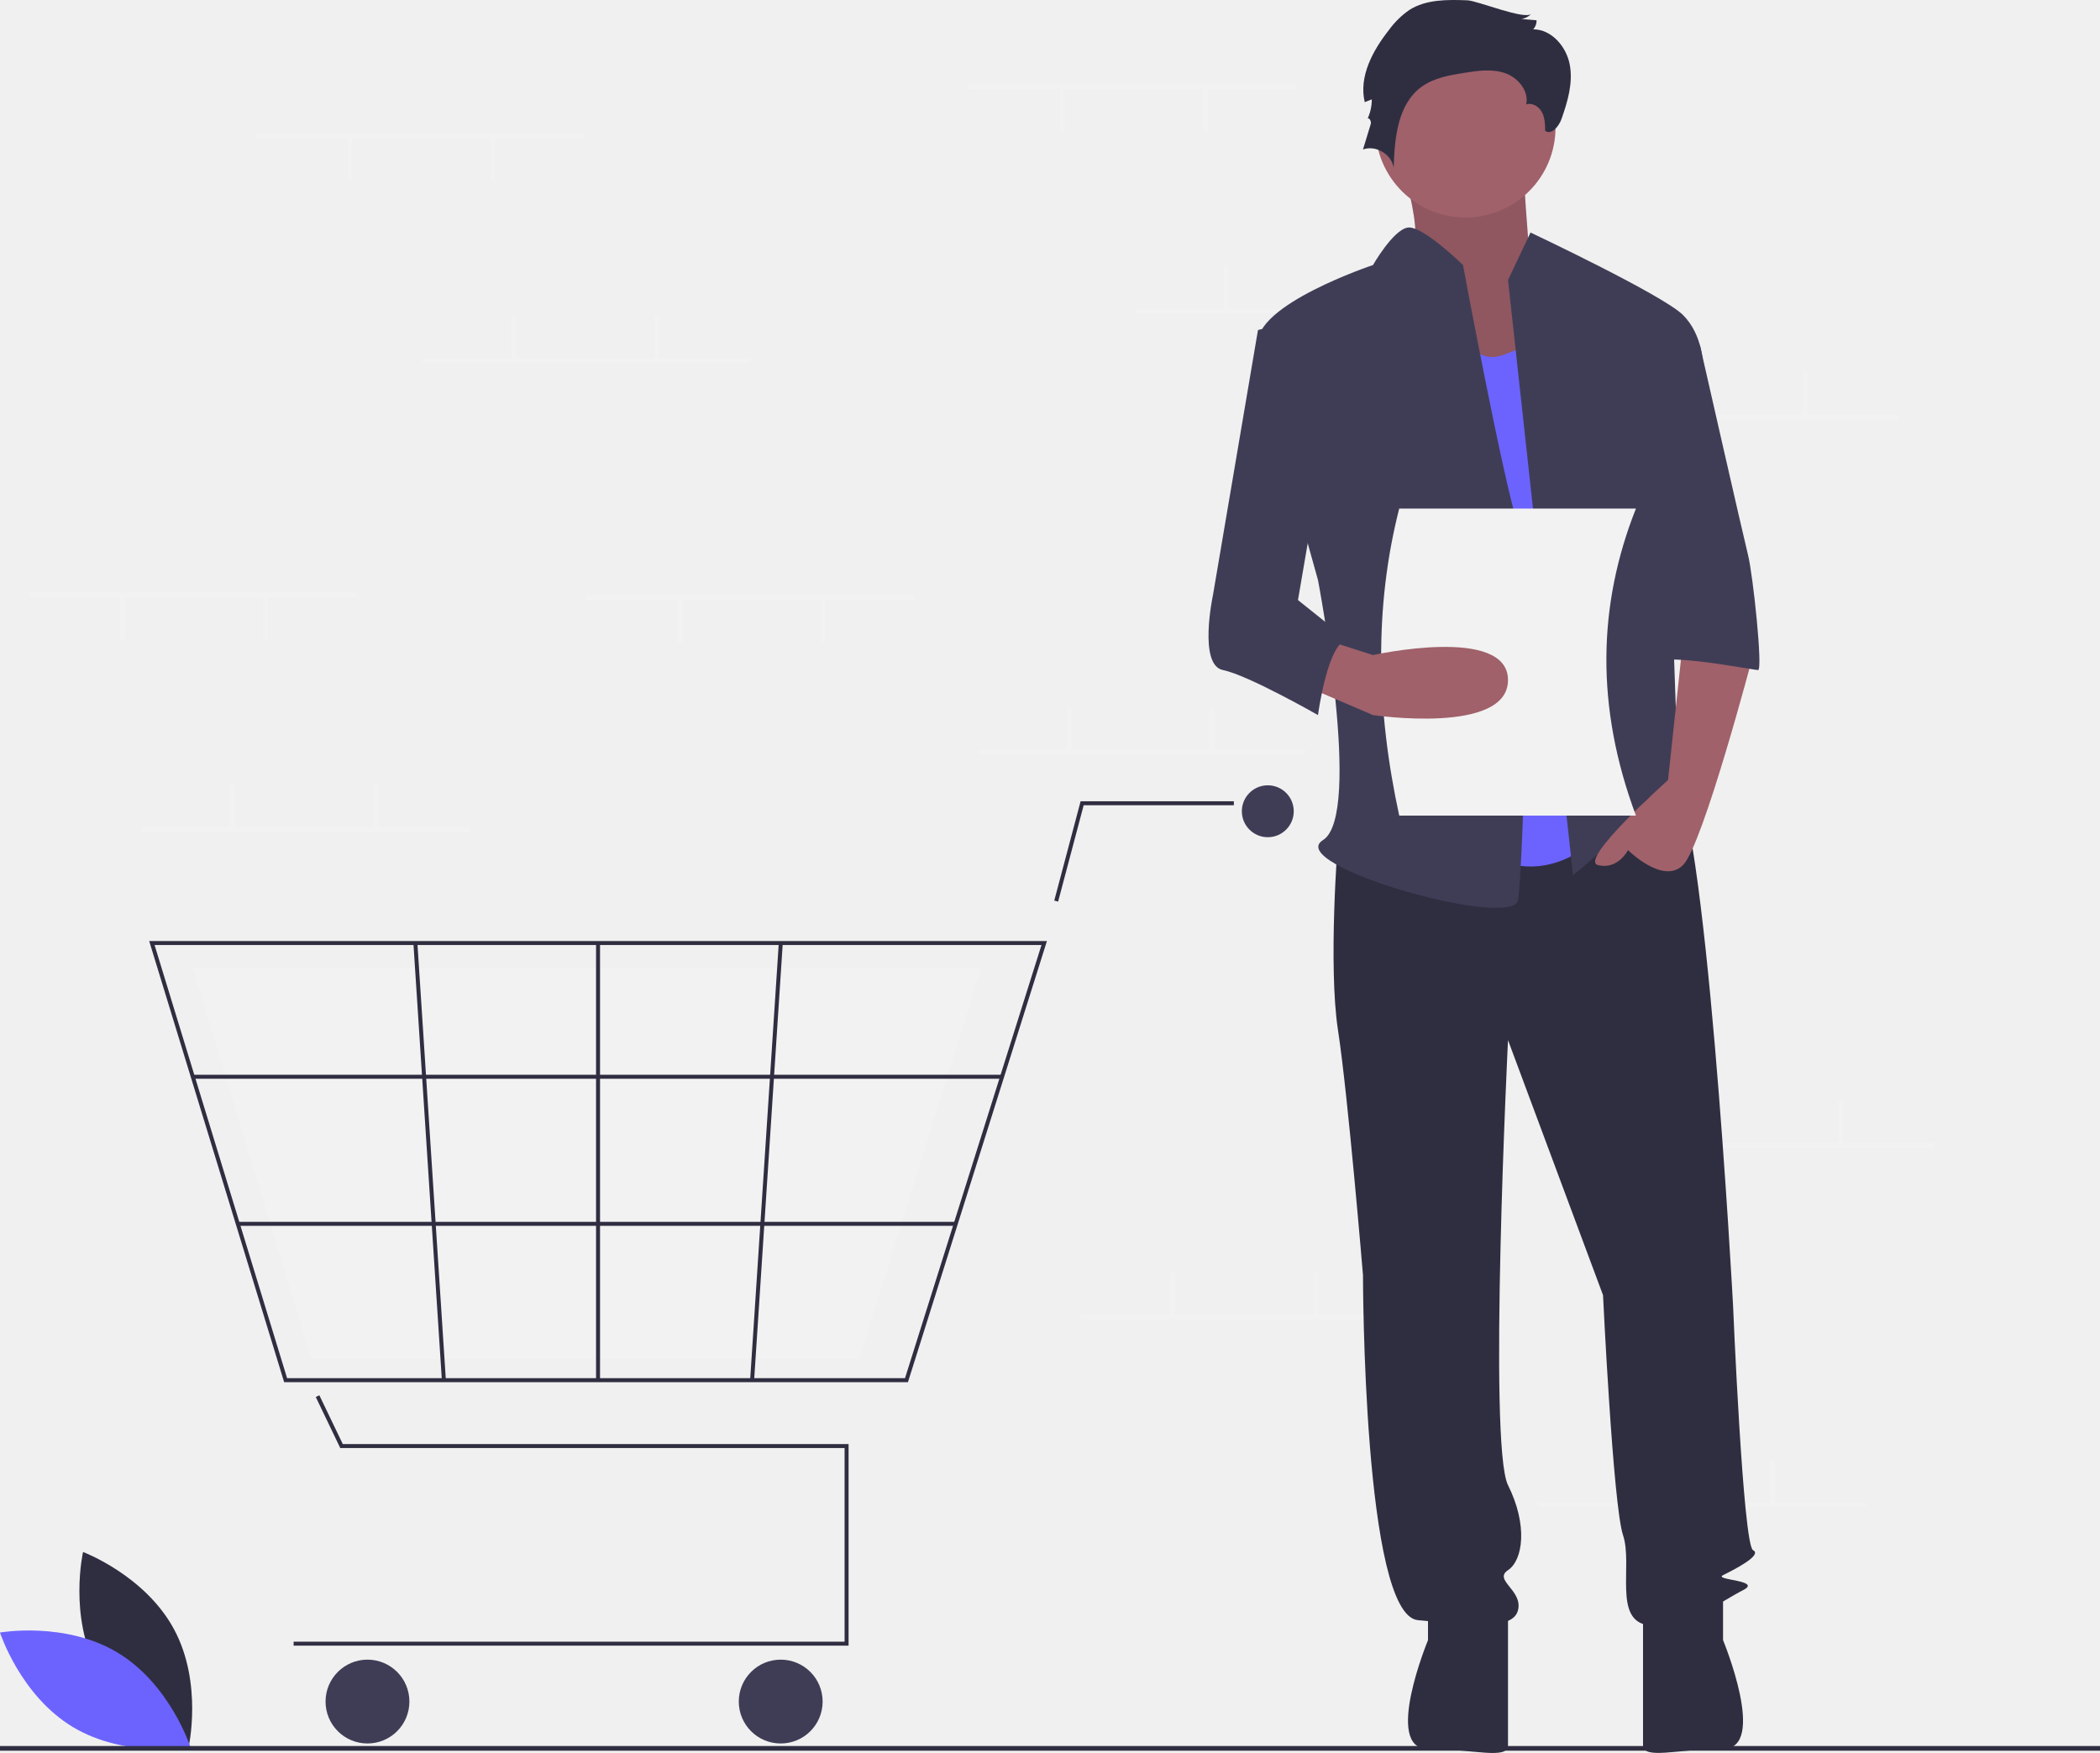
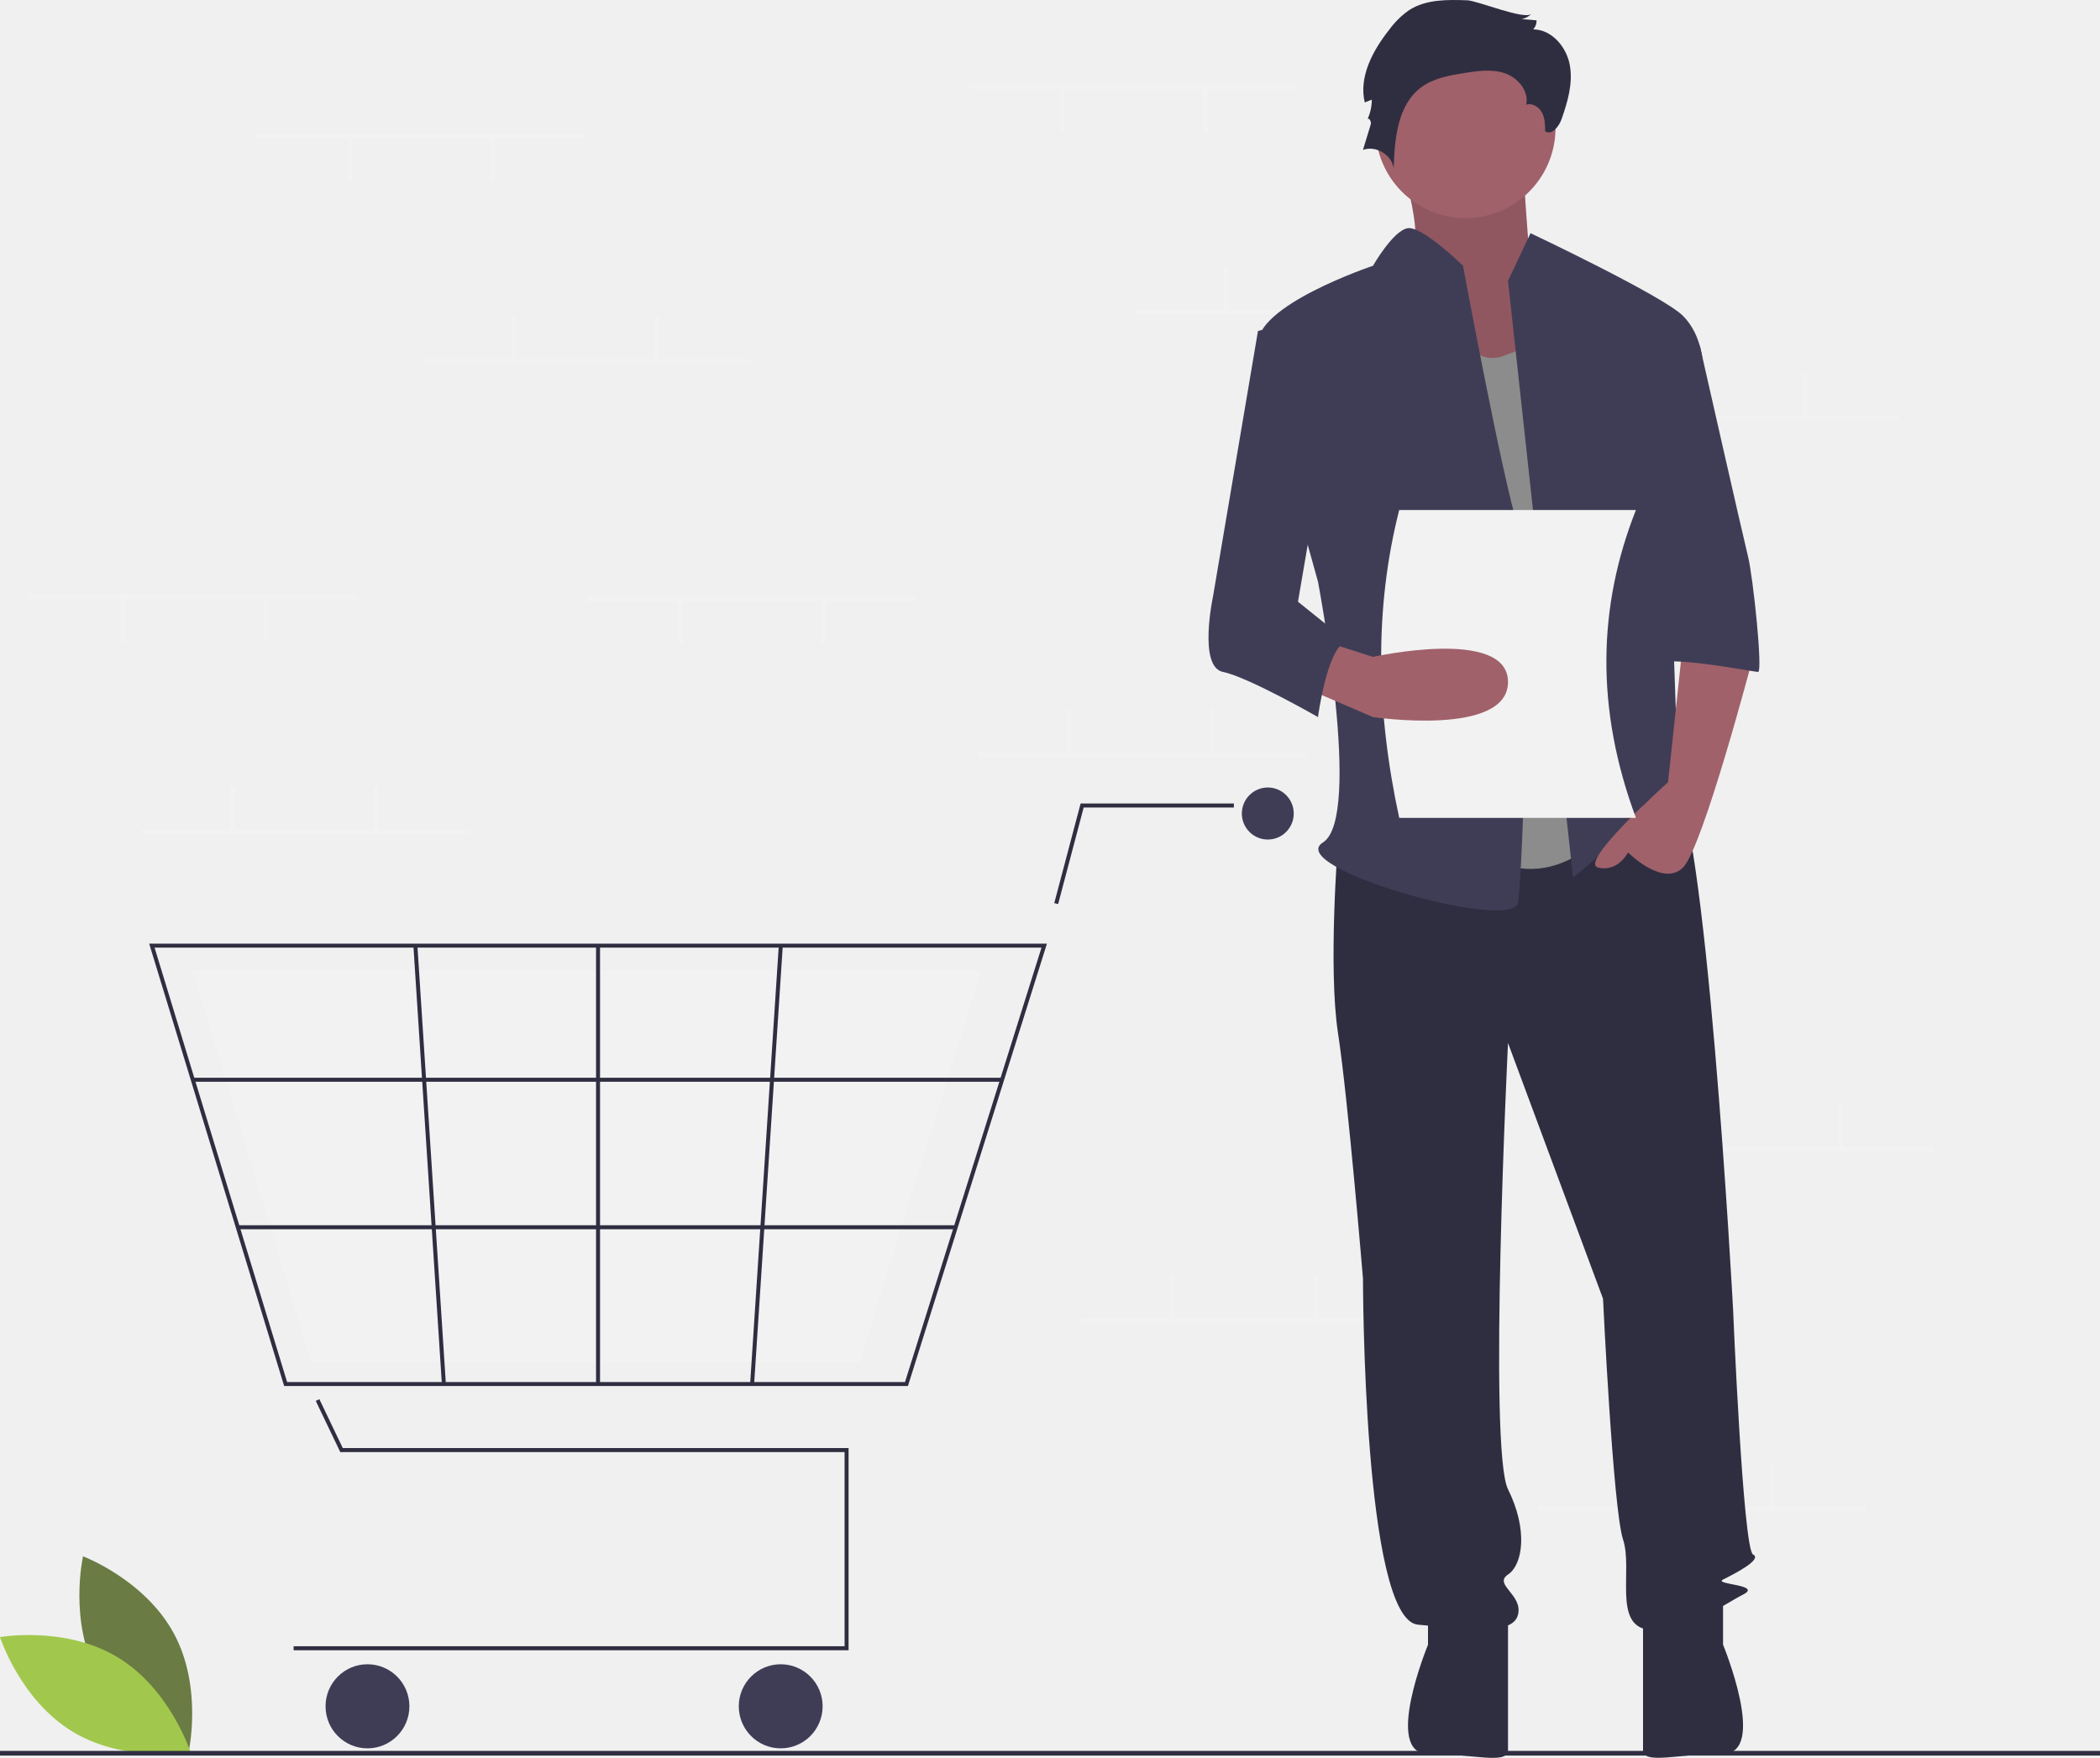
- <svg xmlns="http://www.w3.org/2000/svg" id="ffc6eb9a-0ec0-429c-85a8-ff38b44048bf" data-name="Layer 1" width="896" height="747.971" viewBox="0 0 896 747.971">
-   <path d="M193.634,788.752c12.428,23.049,38.806,32.944,38.806,32.944s6.227-27.475-6.201-50.524-38.806-32.944-38.806-32.944S181.206,765.703,193.634,788.752Z" transform="translate(-152 -76.01429)" fill="#2f2e41" />
-   <path d="M202.177,781.169c22.438,13.5,31.08,40.314,31.08,40.314s-27.738,4.927-50.177-8.573S152,772.596,152,772.596,179.738,767.67,202.177,781.169Z" transform="translate(-152 -76.01429)" fill="#6c63ff" />
-   <rect x="413.248" y="35.908" width="140" height="2" fill="#f2f2f2" />
-   <rect x="513.249" y="37.408" width="2" height="18.5" fill="#f2f2f2" />
-   <rect x="452.248" y="37.408" width="2" height="18.5" fill="#f2f2f2" />
-   <rect x="484.248" y="131.908" width="140" height="2" fill="#f2f2f2" />
-   <rect x="522.249" y="113.908" width="2" height="18.5" fill="#f2f2f2" />
-   <rect x="583.249" y="113.908" width="2" height="18.5" fill="#f2f2f2" />
-   <rect x="670.249" y="176.908" width="140" height="2" fill="#f2f2f2" />
-   <rect x="708.249" y="158.908" width="2" height="18.5" fill="#f2f2f2" />
-   <rect x="769.249" y="158.908" width="2" height="18.5" fill="#f2f2f2" />
-   <rect x="656.249" y="640.908" width="140" height="2" fill="#f2f2f2" />
-   <rect x="694.249" y="622.908" width="2" height="18.5" fill="#f2f2f2" />
-   <rect x="755.249" y="622.908" width="2" height="18.5" fill="#f2f2f2" />
-   <rect x="417.248" y="319.908" width="140" height="2" fill="#f2f2f2" />
-   <rect x="455.248" y="301.908" width="2" height="18.5" fill="#f2f2f2" />
-   <rect x="516.249" y="301.908" width="2" height="18.5" fill="#f2f2f2" />
-   <rect x="461.248" y="560.908" width="140" height="2" fill="#f2f2f2" />
-   <rect x="499.248" y="542.908" width="2" height="18.5" fill="#f2f2f2" />
-   <rect x="560.249" y="542.908" width="2" height="18.5" fill="#f2f2f2" />
-   <rect x="685.249" y="487.908" width="140" height="2" fill="#f2f2f2" />
-   <rect x="723.249" y="469.908" width="2" height="18.5" fill="#f2f2f2" />
-   <rect x="784.249" y="469.908" width="2" height="18.5" fill="#f2f2f2" />
-   <polygon points="362.06 702.184 125.274 702.184 125.274 700.481 360.356 700.481 360.356 617.861 145.18 617.861 134.727 596.084 136.263 595.347 146.252 616.157 362.06 616.157 362.06 702.184" fill="#2f2e41" />
-   <circle cx="156.789" cy="726.033" r="17.887" fill="#3f3d56" />
-   <circle cx="333.101" cy="726.033" r="17.887" fill="#3f3d56" />
-   <circle cx="540.927" cy="346.153" r="11.073" fill="#3f3d56" />
-   <path d="M539.385,665.767H273.237L215.648,477.531H598.693l-.349,1.108Zm-264.889-1.704H538.136l58.234-184.83H217.951Z" transform="translate(-152 -76.01429)" fill="#2f2e41" />
-   <polygon points="366.61 579.958 132.842 579.958 82.26 413.015 418.701 413.015 418.395 413.998 366.61 579.958" fill="#f2f2f2" />
-   <polygon points="451.465 384.7 449.818 384.263 461.059 341.894 526.448 341.894 526.448 343.598 462.37 343.598 451.465 384.7" fill="#2f2e41" />
-   <rect x="82.258" y="458.584" width="345.293" height="1.704" fill="#2f2e41" />
-   <rect x="101.459" y="521.344" width="306.319" height="1.704" fill="#2f2e41" />
-   <rect x="254.314" y="402.368" width="1.704" height="186.533" fill="#2f2e41" />
-   <rect x="385.557" y="570.797" width="186.929" height="1.704" transform="translate(-274.7392 936.235) rotate(-86.24919)" fill="#2f2e41" />
-   <rect x="334.457" y="478.185" width="1.704" height="186.929" transform="translate(-188.4687 -52.99638) rotate(-3.729)" fill="#2f2e41" />
-   <rect y="745" width="896" height="2" fill="#2f2e41" />
-   <path d="M747.411,137.89s14.618,41.606,5.622,48.007S783.394,244.573,783.394,244.573l47.229-12.802-25.863-43.74s-3.373-43.74-3.373-50.141S747.411,137.89,747.411,137.89Z" transform="translate(-152 -76.01429)" fill="#a0616a" />
-   <path d="M747.411,137.89s14.618,41.606,5.622,48.007S783.394,244.573,783.394,244.573l47.229-12.802-25.863-43.74s-3.373-43.74-3.373-50.141S747.411,137.89,747.411,137.89Z" transform="translate(-152 -76.01429)" opacity="0.1" />
-   <path d="M722.874,434.468s-4.267,53.341,0,81.079,10.668,104.549,10.668,104.549,0,145.089,23.47,147.222,40.539,4.267,42.673-4.267-10.668-12.802-4.267-17.069,8.535-19.203,0-36.272,0-189.895,0-189.895l40.539,108.816s4.267,89.614,8.535,102.415-4.267,36.272,10.668,38.406,32.005-10.668,40.539-14.936-12.802-4.267-8.535-6.401,17.069-8.535,12.802-10.668-8.535-104.549-8.535-104.549S879.697,414.199,864.762,405.664s-24.537,6.166-24.537,6.166Z" transform="translate(-152 -76.01429)" fill="#2f2e41" />
-   <path d="M761.279,758.784v17.069s-19.203,46.399,0,46.399,34.138,4.808,34.138-1.593V763.051Z" transform="translate(-152 -76.01429)" fill="#2f2e41" />
-   <path d="M887.165,758.754v17.069s19.203,46.399,0,46.399-34.138,4.808-34.138-1.593V763.021Z" transform="translate(-152 -76.01429)" fill="#2f2e41" />
-   <circle cx="625.282" cy="54.408" r="38.406" fill="#a0616a" />
-   <path d="M765.547,201.9s10.668,32.005,27.738,25.604l17.069-6.401L840.225,425.934s-23.47,34.138-57.609,12.802S765.547,201.9,765.547,201.9Z" transform="translate(-152 -76.01429)" fill="#6c63ff" />
-   <path d="M795.418,195.499l9.601-20.27s56.542,26.671,65.076,35.205,8.535,21.337,8.535,21.337l-14.936,53.341s4.267,117.351,4.267,121.618,14.936,27.738,4.267,19.203-12.802-17.069-21.337-4.267-27.738,27.738-27.738,27.738Z" transform="translate(-152 -76.01429)" fill="#3f3d56" />
-   <path d="M870.096,349.122l-6.401,59.742s-38.406,34.138-29.871,36.272,12.802-6.401,12.802-6.401,14.936,14.936,23.47,6.401S899.967,355.523,899.967,355.523Z" transform="translate(-152 -76.01429)" fill="#a0616a" />
-   <path d="M778.1,76.144c-8.514-.304-17.625-.455-24.804,4.133a36.313,36.313,0,0,0-8.572,8.392c-6.992,8.838-13.033,19.959-10.436,30.925l3.016-1.176a19.751,19.751,0,0,1-1.905,8.463c.425-1.235,1.847.762,1.466,2.011L733.543,139.792c5.462-2.002,12.257,2.052,13.088,7.81.38-12.661,1.693-27.18,11.964-34.593,5.18-3.739,11.735-4.88,18.042-5.894,5.818-.935,11.918-1.827,17.491.089s10.319,7.615,9.055,13.371c2.57-.885,5.444.906,6.713,3.309s1.337,5.237,1.375,7.955c2.739,1.936,5.856-1.908,6.973-5.071,2.62-7.424,4.949-15.327,3.538-23.073s-7.723-15.148-15.596-15.174a5.467,5.467,0,0,0,1.422-3.849l-6.489-.548a7.172,7.172,0,0,0,4.286-2.26C802.798,84.731,782.313,76.295,778.1,76.144Z" transform="translate(-152 -76.01429)" fill="#2f2e41" />
-   <path d="M776.215,189.098s-17.369-17.021-23.62-15.978S737.809,189.098,737.809,189.098s-51.208,17.069-49.074,34.138S714.339,323.518,714.339,323.518s19.203,100.282,2.134,110.95,81.079,38.406,83.213,25.604,6.401-140.821,0-160.024S776.215,189.098,776.215,189.098Z" transform="translate(-152 -76.01429)" fill="#3f3d56" />
-   <path d="M850.893,223.236h26.383S895.7,304.315,897.833,312.85s6.401,49.074,4.267,49.074-44.807-8.535-44.807-2.134Z" transform="translate(-152 -76.01429)" fill="#3f3d56" />
-   <path d="M850,424.014H749c-9.856-45.34-10.68-89.146,0-131H850C833.701,334.115,832.682,377.621,850,424.014Z" transform="translate(-152 -76.01429)" fill="#f2f2f2" />
-   <path d="M707.938,368.325,737.809,381.127s57.609,8.535,57.609-14.936-57.609-10.668-57.609-10.668L718.605,349.383Z" transform="translate(-152 -76.01429)" fill="#a0616a" />
-   <path d="M714.339,210.435l-25.604,6.401L669.532,329.919s-6.401,29.871,4.267,32.005S714.339,381.127,714.339,381.127s4.267-32.005,12.802-32.005L705.804,332.053,718.606,257.375Z" transform="translate(-152 -76.01429)" fill="#3f3d56" />
-   <rect x="60.248" y="352.908" width="140" height="2" fill="#f2f2f2" />
-   <rect x="98.249" y="334.908" width="2" height="18.5" fill="#f2f2f2" />
-   <rect x="159.249" y="334.908" width="2" height="18.5" fill="#f2f2f2" />
-   <rect x="109.249" y="56.908" width="140" height="2" fill="#f2f2f2" />
-   <rect x="209.249" y="58.408" width="2" height="18.5" fill="#f2f2f2" />
-   <rect x="148.249" y="58.408" width="2" height="18.5" fill="#f2f2f2" />
-   <rect x="250.249" y="253.908" width="140" height="2" fill="#f2f2f2" />
-   <rect x="350.248" y="255.408" width="2" height="18.5" fill="#f2f2f2" />
-   <rect x="289.248" y="255.408" width="2" height="18.5" fill="#f2f2f2" />
-   <rect x="12.248" y="252.908" width="140" height="2" fill="#f2f2f2" />
-   <rect x="112.249" y="254.408" width="2" height="18.5" fill="#f2f2f2" />
-   <rect x="51.248" y="254.408" width="2" height="18.5" fill="#f2f2f2" />
-   <rect x="180.249" y="152.908" width="140" height="2" fill="#f2f2f2" />
-   <rect x="218.249" y="134.908" width="2" height="18.5" fill="#f2f2f2" />
-   <rect x="279.248" y="134.908" width="2" height="18.5" fill="#f2f2f2" />
+ <svg xmlns="http://www.w3.org/2000/svg" width="307" height="257" viewBox="0 0 307 257" fill="none">
+   <g clip-path="url(#clip0)">
+     <path d="M14.265 244.894C18.524 252.813 27.561 256.213 27.561 256.213C27.561 256.213 29.695 246.773 25.437 238.853C21.178 230.934 12.14 227.534 12.14 227.534C12.14 227.534 10.007 236.974 14.265 244.894Z" fill="#6A7B43" />
+     <path d="M17.192 242.288C24.88 246.927 27.841 256.14 27.841 256.14C27.841 256.14 18.337 257.833 10.649 253.194C2.961 248.556 0 239.343 0 239.343C0 239.343 9.504 237.65 17.192 242.288Z" fill="#A1C84D" />
+     <path d="M189.562 12.338H141.593V13.025H189.562V12.338Z" fill="#F2F2F2" />
+     <path d="M176.542 12.853H175.856V19.21H176.542V12.853Z" fill="#F2F2F2" />
+     <path d="M155.641 12.853H154.956V19.21H155.641V12.853Z" fill="#F2F2F2" />
+     <path d="M213.889 45.323H165.92V46.01H213.889V45.323Z" fill="#F2F2F2" />
+     <path d="M179.625 39.138H178.94V45.495H179.625V39.138Z" fill="#F2F2F2" />
+     <path d="M200.526 39.138H199.841V45.495H200.526V39.138Z" fill="#F2F2F2" />
+     <path d="M277.619 60.785H229.65V61.472H277.619V60.785Z" fill="#F2F2F2" />
+     <path d="M243.355 54.6H242.67V60.957H243.355V54.6Z" fill="#F2F2F2" />
+     <path d="M264.256 54.6H263.571V60.957H264.256V54.6Z" fill="#F2F2F2" />
+     <path d="M272.822 220.213H224.853V220.901H272.822V220.213Z" fill="#F2F2F2" />
+     <path d="M238.558 214.029H237.873V220.385H238.558V214.029Z" fill="#F2F2F2" />
+     <path d="M259.459 214.029H258.774V220.385H259.459V214.029Z" fill="#F2F2F2" />
+     <path d="M190.932 109.919H142.964V110.606H190.932V109.919Z" fill="#F2F2F2" />
+     <path d="M156.669 103.734H155.984V110.091H156.669V103.734Z" fill="#F2F2F2" />
+     <path d="M177.57 103.734H176.884V110.091H177.57V103.734Z" fill="#F2F2F2" />
+     <path d="M206.008 192.726H158.039V193.413H206.008V192.726Z" fill="#F2F2F2" />
+     <path d="M171.745 186.541H171.06V192.897H171.745V186.541Z" fill="#F2F2F2" />
+     <path d="M192.645 186.541H191.96V192.897H192.645V186.541Z" fill="#F2F2F2" />
+     <path d="M282.758 167.643H234.789V168.33H282.758V167.643Z" fill="#F2F2F2" />
+     <path d="M248.495 161.458H247.809V167.815H248.495V161.458Z" fill="#F2F2F2" />
+     <path d="M269.395 161.458H268.71V167.815H269.395V161.458Z" fill="#F2F2F2" />
+     <path d="M124.054 241.268H42.923V240.682H123.47V212.295H49.744L46.162 204.812L46.688 204.559L50.111 211.709H124.054V241.268Z" fill="#2F2E41" />
+     <path d="M53.721 255.608C57.106 255.608 59.85 252.856 59.85 249.462C59.85 246.068 57.106 243.316 53.721 243.316C50.336 243.316 47.593 246.068 47.593 249.462C47.593 252.856 50.336 255.608 53.721 255.608Z" fill="#3F3D56" />
+     <path d="M114.132 255.608C117.516 255.608 120.26 252.856 120.26 249.462C120.26 246.068 117.516 243.316 114.132 243.316C110.747 243.316 108.003 246.068 108.003 249.462C108.003 252.856 110.747 255.608 114.132 255.608Z" fill="#3F3D56" />
+     <path d="M185.34 122.741C187.435 122.741 189.134 121.038 189.134 118.937C189.134 116.836 187.435 115.132 185.34 115.132C183.245 115.132 181.546 116.836 181.546 118.937C181.546 121.038 183.245 122.741 185.34 122.741Z" fill="#3F3D56" />
+     <path d="M132.731 202.637H41.54L21.808 137.96H153.052L152.933 138.34L132.731 202.637ZM41.972 202.052H132.303L152.256 138.545H22.597L41.972 202.052Z" fill="#2F2E41" />
+     <path d="M125.613 199.271H45.516L28.185 141.91H143.461L143.356 142.248L125.613 199.271Z" fill="#F2F2F2" />
+     <path d="M154.687 132.181L154.123 132.031L157.974 117.473H180.379V118.059H158.424L154.687 132.181Z" fill="#2F2E41" />
+     <path d="M146.494 157.568H28.184V158.153H146.494V157.568Z" fill="#2F2E41" />
+     <path d="M139.718 179.132H34.763V179.717H139.718V179.132Z" fill="#2F2E41" />
+     <path d="M87.72 138.252H87.136V202.344H87.72V138.252Z" fill="#2F2E41" />
+     <path d="M113.852 138.234L109.663 202.324L110.245 202.362L114.435 138.272L113.852 138.234Z" fill="#2F2E41" />
+     <path d="M61.017 138.233L60.434 138.271L64.599 202.363L65.182 202.325L61.017 138.233Z" fill="#2F2E41" />
+     <path d="M307 255.979H0V256.666H307V255.979Z" fill="#2F2E41" />
+     <path d="M204.008 21.26C204.008 21.26 209.017 35.556 205.934 37.755C202.852 39.955 216.337 57.916 216.337 57.916L232.519 53.517L223.658 38.489C223.658 38.489 222.502 23.46 222.502 21.26C222.502 19.061 204.008 21.26 204.008 21.26Z" fill="#A0616A" />
+     <path opacity="0.1" d="M204.008 21.26C204.008 21.26 209.017 35.556 205.934 37.755C202.852 39.955 216.337 57.916 216.337 57.916L232.519 53.517L223.658 38.489C223.658 38.489 222.502 23.46 222.502 21.26C222.502 19.061 204.008 21.26 204.008 21.26Z" fill="black" />
+     <path d="M195.601 123.163C195.601 123.163 194.139 141.491 195.601 151.022C197.063 160.552 199.256 186.944 199.256 186.944C199.256 186.944 199.256 236.796 207.298 237.529C215.339 238.262 221.188 238.996 221.919 236.063C222.65 233.131 218.264 231.664 220.457 230.198C222.65 228.732 223.381 223.6 220.457 217.735C217.533 211.87 220.457 152.488 220.457 152.488L234.347 189.877C234.347 189.877 235.809 220.668 237.271 225.066C238.733 229.465 235.809 237.529 240.927 238.262C246.044 238.996 251.892 234.597 254.817 233.131C257.741 231.664 250.43 231.664 251.892 230.931C253.355 230.198 257.741 227.999 256.279 227.266C254.817 226.533 253.355 191.343 253.355 191.343C253.355 191.343 249.334 116.199 244.216 113.266C239.099 110.334 235.809 115.385 235.809 115.385L195.601 123.163Z" fill="#2F2E41" />
+     <path d="M208.76 234.597V240.462C208.76 240.462 202.18 256.405 208.76 256.405C215.339 256.405 220.457 258.057 220.457 255.857V236.063L208.76 234.597Z" fill="#2F2E41" />
+     <path d="M251.893 234.587V240.451C251.893 240.451 258.472 256.394 251.893 256.394C245.313 256.394 240.196 258.046 240.196 255.847V236.053L251.893 234.587Z" fill="#2F2E41" />
+     <path d="M214.243 31.89C221.51 31.89 227.402 25.982 227.402 18.694C227.402 11.406 221.51 5.498 214.243 5.498C206.975 5.498 201.084 11.406 201.084 18.694C201.084 25.982 206.975 31.89 214.243 31.89Z" fill="#A0616A" />
+     <path d="M210.222 43.254C210.222 43.254 213.877 54.251 219.726 52.051L225.574 49.852L235.809 120.231C235.809 120.231 227.767 131.961 216.07 124.63C204.373 117.298 210.222 43.254 210.222 43.254Z" fill="#8C8C8C" />
+     <path d="M220.457 41.054L223.747 34.09C223.747 34.09 243.12 43.254 246.044 46.186C248.968 49.119 248.968 53.517 248.968 53.517L243.851 71.845C243.851 71.845 245.313 112.167 245.313 113.633C245.313 115.099 250.43 123.163 246.775 120.231C243.12 117.298 242.389 114.366 239.464 118.765C236.54 123.163 229.961 128.295 229.961 128.295L220.457 41.054Z" fill="#3F3D56" />
+     <path d="M246.044 93.839L243.851 114.366C243.851 114.366 230.692 126.096 233.616 126.829C236.54 127.562 238.002 124.63 238.002 124.63C238.002 124.63 243.12 129.761 246.044 126.829C248.968 123.896 256.279 96.038 256.279 96.038L246.044 93.839Z" fill="#A0616A" />
+     <path d="M214.523 0.045C211.606 -0.06 208.484 -0.112 206.024 1.465C204.893 2.256 203.9 3.23 203.087 4.348C200.692 7.385 198.622 11.206 199.512 14.974L200.545 14.57C200.545 15.575 200.322 16.569 199.892 17.477C200.038 17.053 200.525 17.739 200.395 18.168L199.256 21.914C201.128 21.226 203.456 22.619 203.741 24.597C203.871 20.247 204.321 15.258 207.84 12.711C209.615 11.426 211.861 11.034 214.022 10.686C216.015 10.365 218.105 10.058 220.015 10.717C221.924 11.375 223.55 13.333 223.117 15.311C223.998 15.007 224.983 15.622 225.418 16.448C225.853 17.273 225.876 18.247 225.889 19.181C226.827 19.846 227.895 18.525 228.278 17.439C229.176 14.887 229.974 12.172 229.49 9.511C229.006 6.849 226.844 4.306 224.146 4.297C224.474 3.936 224.648 3.462 224.633 2.975L222.41 2.786C222.974 2.706 223.493 2.432 223.878 2.01C222.986 2.995 215.967 0.096 214.523 0.045Z" fill="#2F2E41" />
+     <path d="M213.877 38.855C213.877 38.855 207.926 33.007 205.784 33.365C203.642 33.723 200.718 38.855 200.718 38.855C200.718 38.855 183.173 44.72 183.904 50.585C184.635 56.45 192.676 85.041 192.676 85.041C192.676 85.041 199.256 119.498 193.407 123.163C187.559 126.829 221.188 136.359 221.919 131.961C222.65 127.562 224.112 83.575 221.919 76.977C219.726 70.379 213.877 38.855 213.877 38.855Z" fill="#3F3D56" />
+     <path d="M239.464 50.585H248.504C248.504 50.585 254.817 78.443 255.548 81.376C256.279 84.308 257.741 98.237 257.01 98.237C256.279 98.237 241.658 95.305 241.658 97.504L239.464 50.585Z" fill="#3F3D56" />
+     <path d="M239.158 119.571H204.552C201.175 103.993 200.893 88.941 204.552 74.56H239.158C233.574 88.682 233.225 103.631 239.158 119.571Z" fill="#F2F2F2" />
+     <path d="M190.483 100.437L200.718 104.836C200.718 104.836 220.457 107.768 220.457 99.704C220.457 91.639 200.718 96.038 200.718 96.038L194.138 93.928L190.483 100.437Z" fill="#A0616A" />
+     <path d="M192.676 46.186L183.904 48.386L177.324 87.241C177.324 87.241 175.131 97.504 178.786 98.237C182.442 98.971 192.676 104.836 192.676 104.836C192.676 104.836 194.139 93.839 197.063 93.839L189.752 87.974L194.139 62.315L192.676 46.186Z" fill="#3F3D56" />
+     <path d="M68.612 121.258H20.643V121.945H68.612V121.258Z" fill="#F2F2F2" />
+     <path d="M34.349 115.073H33.663V121.43H34.349V115.073Z" fill="#F2F2F2" />
+     <path d="M55.249 115.073H54.564V121.43H55.249V115.073Z" fill="#F2F2F2" />
+     <path d="M85.401 19.553H37.432V20.241H85.401V19.553Z" fill="#F2F2F2" />
+     <path d="M72.381 20.069H71.696V26.425H72.381V20.069Z" fill="#F2F2F2" />
+     <path d="M51.48 20.069H50.795V26.425H51.48V20.069Z" fill="#F2F2F2" />
+     <path d="M133.712 87.242H85.744V87.929H133.712V87.242Z" fill="#F2F2F2" />
+     <path d="M120.692 87.757H120.007V94.114H120.692V87.757Z" fill="#F2F2F2" />
+     <path d="M99.792 87.757H99.106V94.114H99.792V87.757Z" fill="#F2F2F2" />
+     <path d="M52.166 86.898H4.197V87.585H52.166V86.898Z" fill="#F2F2F2" />
+     <path d="M39.145 87.413H38.46V93.77H39.145V87.413Z" fill="#F2F2F2" />
+     <path d="M18.245 87.413H17.559V93.77H18.245V87.413Z" fill="#F2F2F2" />
+     <path d="M109.728 52.538H61.759V53.226H109.728V52.538Z" fill="#F2F2F2" />
+     <path d="M75.465 46.354H74.779V52.71H75.465V46.354Z" fill="#F2F2F2" />
+     <path d="M96.365 46.354H95.68V52.71H96.365V46.354Z" fill="#F2F2F2" />
+   </g>
+   <defs>
+     <clipPath id="clip0">
+       <rect width="307" height="257" fill="white" />
+     </clipPath>
+   </defs>
</svg>
